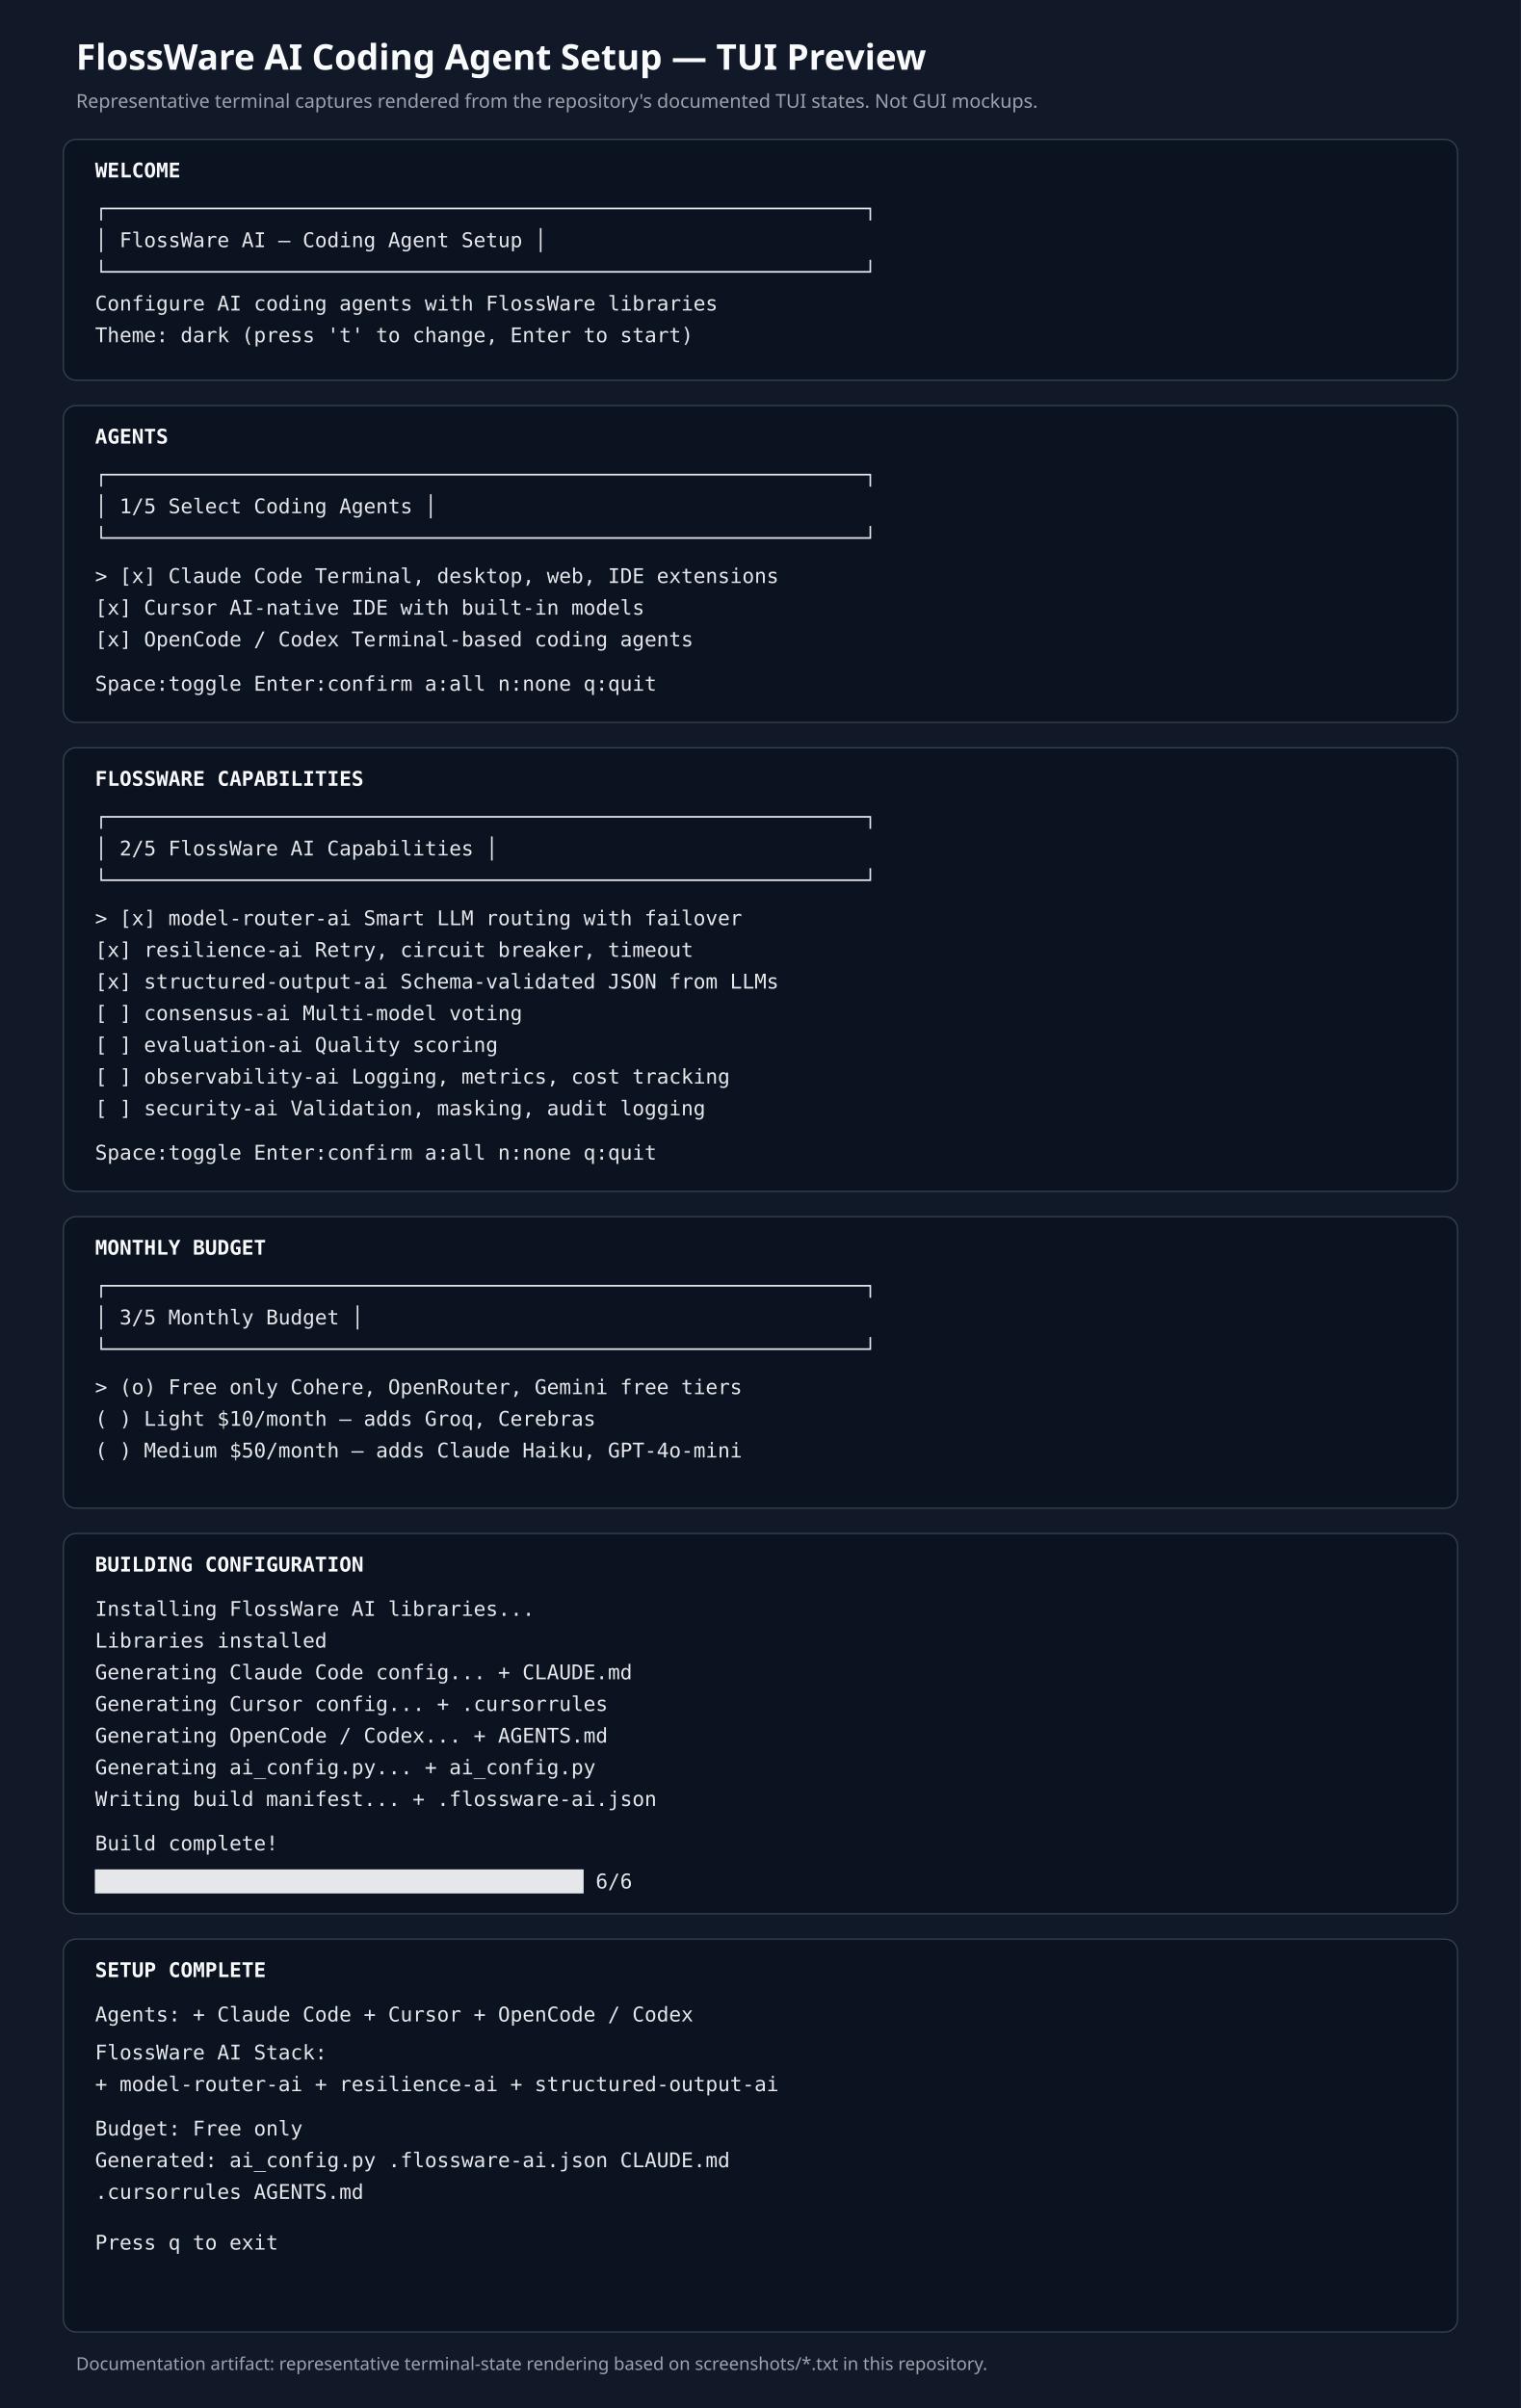
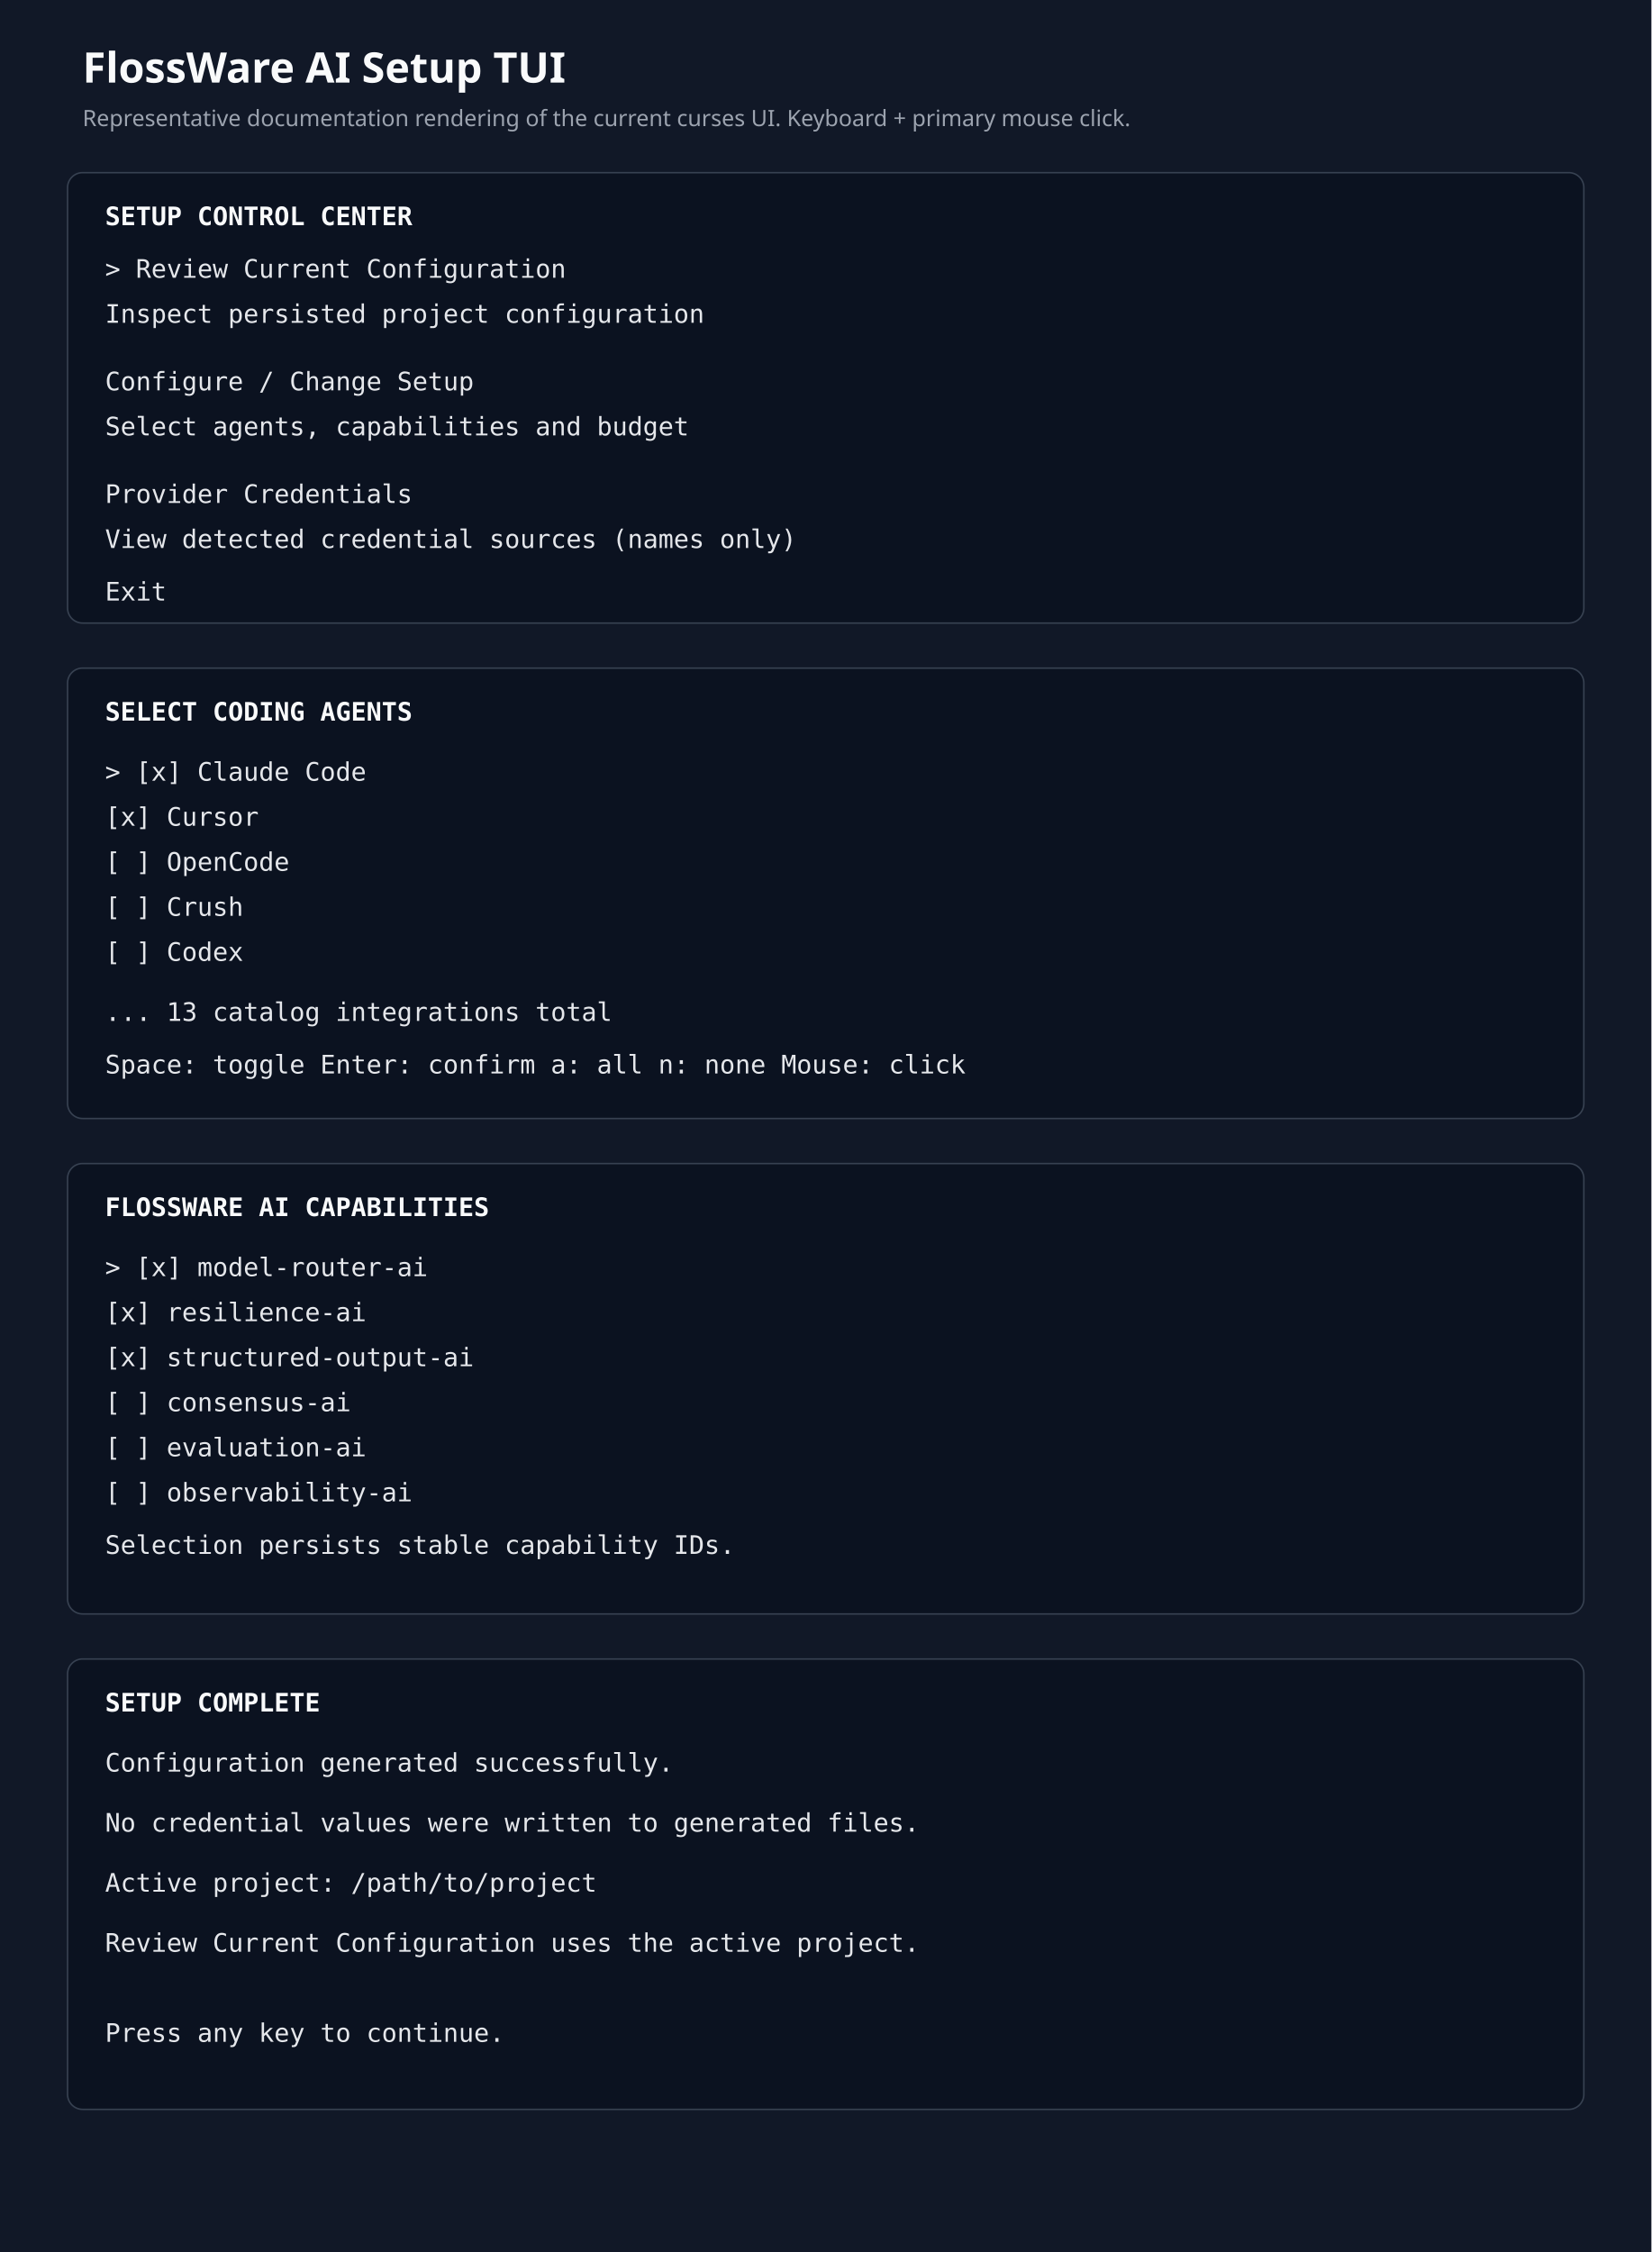
- <svg xmlns="http://www.w3.org/2000/svg" width="1200" height="1900" viewBox="0 0 1200 1900">
-   <rect width="1200" height="1900" fill="#111827" />
-   <text x="60" y="55" font-family="sans-serif" font-size="28" font-weight="bold" fill="#f9fafb">FlossWare AI Coding Agent Setup — TUI Preview</text>
-   <text x="60" y="85" font-family="sans-serif" font-size="15" fill="#9ca3af">Representative terminal captures rendered from the repository's documented TUI states. Not GUI mockups.</text>
-   <g font-family="monospace" font-size="16" fill="#e5e7eb">
-     <rect x="50" y="110" width="1100" height="190" rx="10" fill="#0b1220" stroke="#374151" />
-     <text x="75" y="140" fill="#f9fafb" font-weight="bold">WELCOME</text>
-     <text x="75" y="170">┌──────────────────────────────────────────────────────────────┐</text>
-     <text x="75" y="195">│ FlossWare AI — Coding Agent Setup                            │</text>
-     <text x="75" y="220">└──────────────────────────────────────────────────────────────┘</text>
-     <text x="75" y="245">  Configure AI coding agents with FlossWare libraries</text>
-     <text x="75" y="270">  Theme: dark  (press 't' to change, Enter to start)</text>
-     <rect x="50" y="320" width="1100" height="250" rx="10" fill="#0b1220" stroke="#374151" />
-     <text x="75" y="350" fill="#f9fafb" font-weight="bold">AGENTS</text>
-     <text x="75" y="380">┌──────────────────────────────────────────────────────────────┐</text>
-     <text x="75" y="405">│ 1/5  Select Coding Agents                                    │</text>
-     <text x="75" y="430">└──────────────────────────────────────────────────────────────┘</text>
-     <text x="75" y="460"> &gt; [x] Claude Code       Terminal, desktop, web, IDE extensions</text>
-     <text x="75" y="485">   [x] Cursor            AI-native IDE with built-in models</text>
-     <text x="75" y="510">   [x] OpenCode / Codex  Terminal-based coding agents</text>
-     <text x="75" y="545">  Space:toggle  Enter:confirm  a:all  n:none  q:quit</text>
-     <rect x="50" y="590" width="1100" height="350" rx="10" fill="#0b1220" stroke="#374151" />
-     <text x="75" y="620" fill="#f9fafb" font-weight="bold">FLOSSWARE CAPABILITIES</text>
-     <text x="75" y="650">┌──────────────────────────────────────────────────────────────┐</text>
-     <text x="75" y="675">│ 2/5  FlossWare AI Capabilities                               │</text>
-     <text x="75" y="700">└──────────────────────────────────────────────────────────────┘</text>
-     <text x="75" y="730"> &gt; [x] model-router-ai       Smart LLM routing with failover</text>
-     <text x="75" y="755">   [x] resilience-ai          Retry, circuit breaker, timeout</text>
-     <text x="75" y="780">   [x] structured-output-ai   Schema-validated JSON from LLMs</text>
-     <text x="75" y="805">   [ ] consensus-ai           Multi-model voting</text>
-     <text x="75" y="830">   [ ] evaluation-ai          Quality scoring</text>
-     <text x="75" y="855">   [ ] observability-ai       Logging, metrics, cost tracking</text>
-     <text x="75" y="880">   [ ] security-ai            Validation, masking, audit logging</text>
-     <text x="75" y="915">  Space:toggle  Enter:confirm  a:all  n:none  q:quit</text>
-     <rect x="50" y="960" width="1100" height="230" rx="10" fill="#0b1220" stroke="#374151" />
-     <text x="75" y="990" fill="#f9fafb" font-weight="bold">MONTHLY BUDGET</text>
-     <text x="75" y="1020">┌──────────────────────────────────────────────────────────────┐</text>
-     <text x="75" y="1045">│ 3/5  Monthly Budget                                          │</text>
-     <text x="75" y="1070">└──────────────────────────────────────────────────────────────┘</text>
-     <text x="75" y="1100"> &gt; (o) Free only    Cohere, OpenRouter, Gemini free tiers</text>
-     <text x="75" y="1125">   ( ) Light        $10/month — adds Groq, Cerebras</text>
-     <text x="75" y="1150">   ( ) Medium       $50/month — adds Claude Haiku, GPT-4o-mini</text>
-     <rect x="50" y="1210" width="1100" height="300" rx="10" fill="#0b1220" stroke="#374151" />
-     <text x="75" y="1240" fill="#f9fafb" font-weight="bold">BUILDING CONFIGURATION</text>
-     <text x="75" y="1275">  Installing FlossWare AI libraries...</text>
-     <text x="75" y="1300">  Libraries installed</text>
-     <text x="75" y="1325">  Generating Claude Code config...  + CLAUDE.md</text>
-     <text x="75" y="1350">  Generating Cursor config...       + .cursorrules</text>
-     <text x="75" y="1375">  Generating OpenCode / Codex...    + AGENTS.md</text>
-     <text x="75" y="1400">  Generating ai_config.py...        + ai_config.py</text>
-     <text x="75" y="1425">  Writing build manifest...         + .flossware-ai.json</text>
-     <text x="75" y="1460">  Build complete!</text>
-     <text x="75" y="1490">  ████████████████████████████████████████ 6/6</text>
-     <rect x="50" y="1530" width="1100" height="310" rx="10" fill="#0b1220" stroke="#374151" />
-     <text x="75" y="1560" fill="#f9fafb" font-weight="bold">SETUP COMPLETE</text>
-     <text x="75" y="1595">  Agents: + Claude Code   + Cursor   + OpenCode / Codex</text>
-     <text x="75" y="1625">  FlossWare AI Stack:</text>
-     <text x="75" y="1650">    + model-router-ai  + resilience-ai  + structured-output-ai</text>
-     <text x="75" y="1685">  Budget: Free only</text>
-     <text x="75" y="1710">  Generated: ai_config.py  .flossware-ai.json  CLAUDE.md</text>
-     <text x="75" y="1735">             .cursorrules  AGENTS.md</text>
-     <text x="75" y="1775">  Press q to exit</text>
+ <svg xmlns="http://www.w3.org/2000/svg" width="1100" height="1500" viewBox="0 0 1100 1500">
+   <rect width="1100" height="1500" fill="#111827" />
+   <text x="55" y="55" font-family="sans-serif" font-size="28" font-weight="bold" fill="#f9fafb">FlossWare AI Setup TUI</text>
+   <text x="55" y="84" font-family="sans-serif" font-size="15" fill="#9ca3af">Representative documentation rendering of the current curses UI. Keyboard + primary mouse click.</text>
+   <g font-family="monospace" font-size="17" fill="#e5e7eb">
+     <rect x="45" y="115" width="1010" height="300" rx="10" fill="#0b1220" stroke="#374151" />
+     <text x="70" y="150" fill="#f9fafb" font-weight="bold">SETUP CONTROL CENTER</text>
+     <text x="70" y="185">&gt; Review Current Configuration</text>
+     <text x="70" y="215">  Inspect persisted project configuration</text>
+     <text x="70" y="260">  Configure / Change Setup</text>
+     <text x="70" y="290">  Select agents, capabilities and budget</text>
+     <text x="70" y="335">  Provider Credentials</text>
+     <text x="70" y="365">  View detected credential sources (names only)</text>
+     <text x="70" y="400">  Exit</text>
+     <rect x="45" y="445" width="1010" height="300" rx="10" fill="#0b1220" stroke="#374151" />
+     <text x="70" y="480" fill="#f9fafb" font-weight="bold">SELECT CODING AGENTS</text>
+     <text x="70" y="520">&gt; [x] Claude Code</text>
+     <text x="70" y="550">  [x] Cursor</text>
+     <text x="70" y="580">  [ ] OpenCode</text>
+     <text x="70" y="610">  [ ] Crush</text>
+     <text x="70" y="640">  [ ] Codex</text>
+     <text x="70" y="680">  ... 13 catalog integrations total</text>
+     <text x="70" y="715">Space: toggle   Enter: confirm   a: all   n: none   Mouse: click</text>
+     <rect x="45" y="775" width="1010" height="300" rx="10" fill="#0b1220" stroke="#374151" />
+     <text x="70" y="810" fill="#f9fafb" font-weight="bold">FLOSSWARE AI CAPABILITIES</text>
+     <text x="70" y="850">&gt; [x] model-router-ai</text>
+     <text x="70" y="880">  [x] resilience-ai</text>
+     <text x="70" y="910">  [x] structured-output-ai</text>
+     <text x="70" y="940">  [ ] consensus-ai</text>
+     <text x="70" y="970">  [ ] evaluation-ai</text>
+     <text x="70" y="1000">  [ ] observability-ai</text>
+     <text x="70" y="1035">Selection persists stable capability IDs.</text>
+     <rect x="45" y="1105" width="1010" height="300" rx="10" fill="#0b1220" stroke="#374151" />
+     <text x="70" y="1140" fill="#f9fafb" font-weight="bold">SETUP COMPLETE</text>
+     <text x="70" y="1180">Configuration generated successfully.</text>
+     <text x="70" y="1220">No credential values were written to generated files.</text>
+     <text x="70" y="1260">Active project: /path/to/project</text>
+     <text x="70" y="1300">Review Current Configuration uses the active project.</text>
+     <text x="70" y="1360">Press any key to continue.</text>
  </g>
-   <text x="60" y="1870" font-family="sans-serif" font-size="14" fill="#9ca3af">Documentation artifact: representative terminal-state rendering based on screenshots/*.txt in this repository.</text>
</svg>
